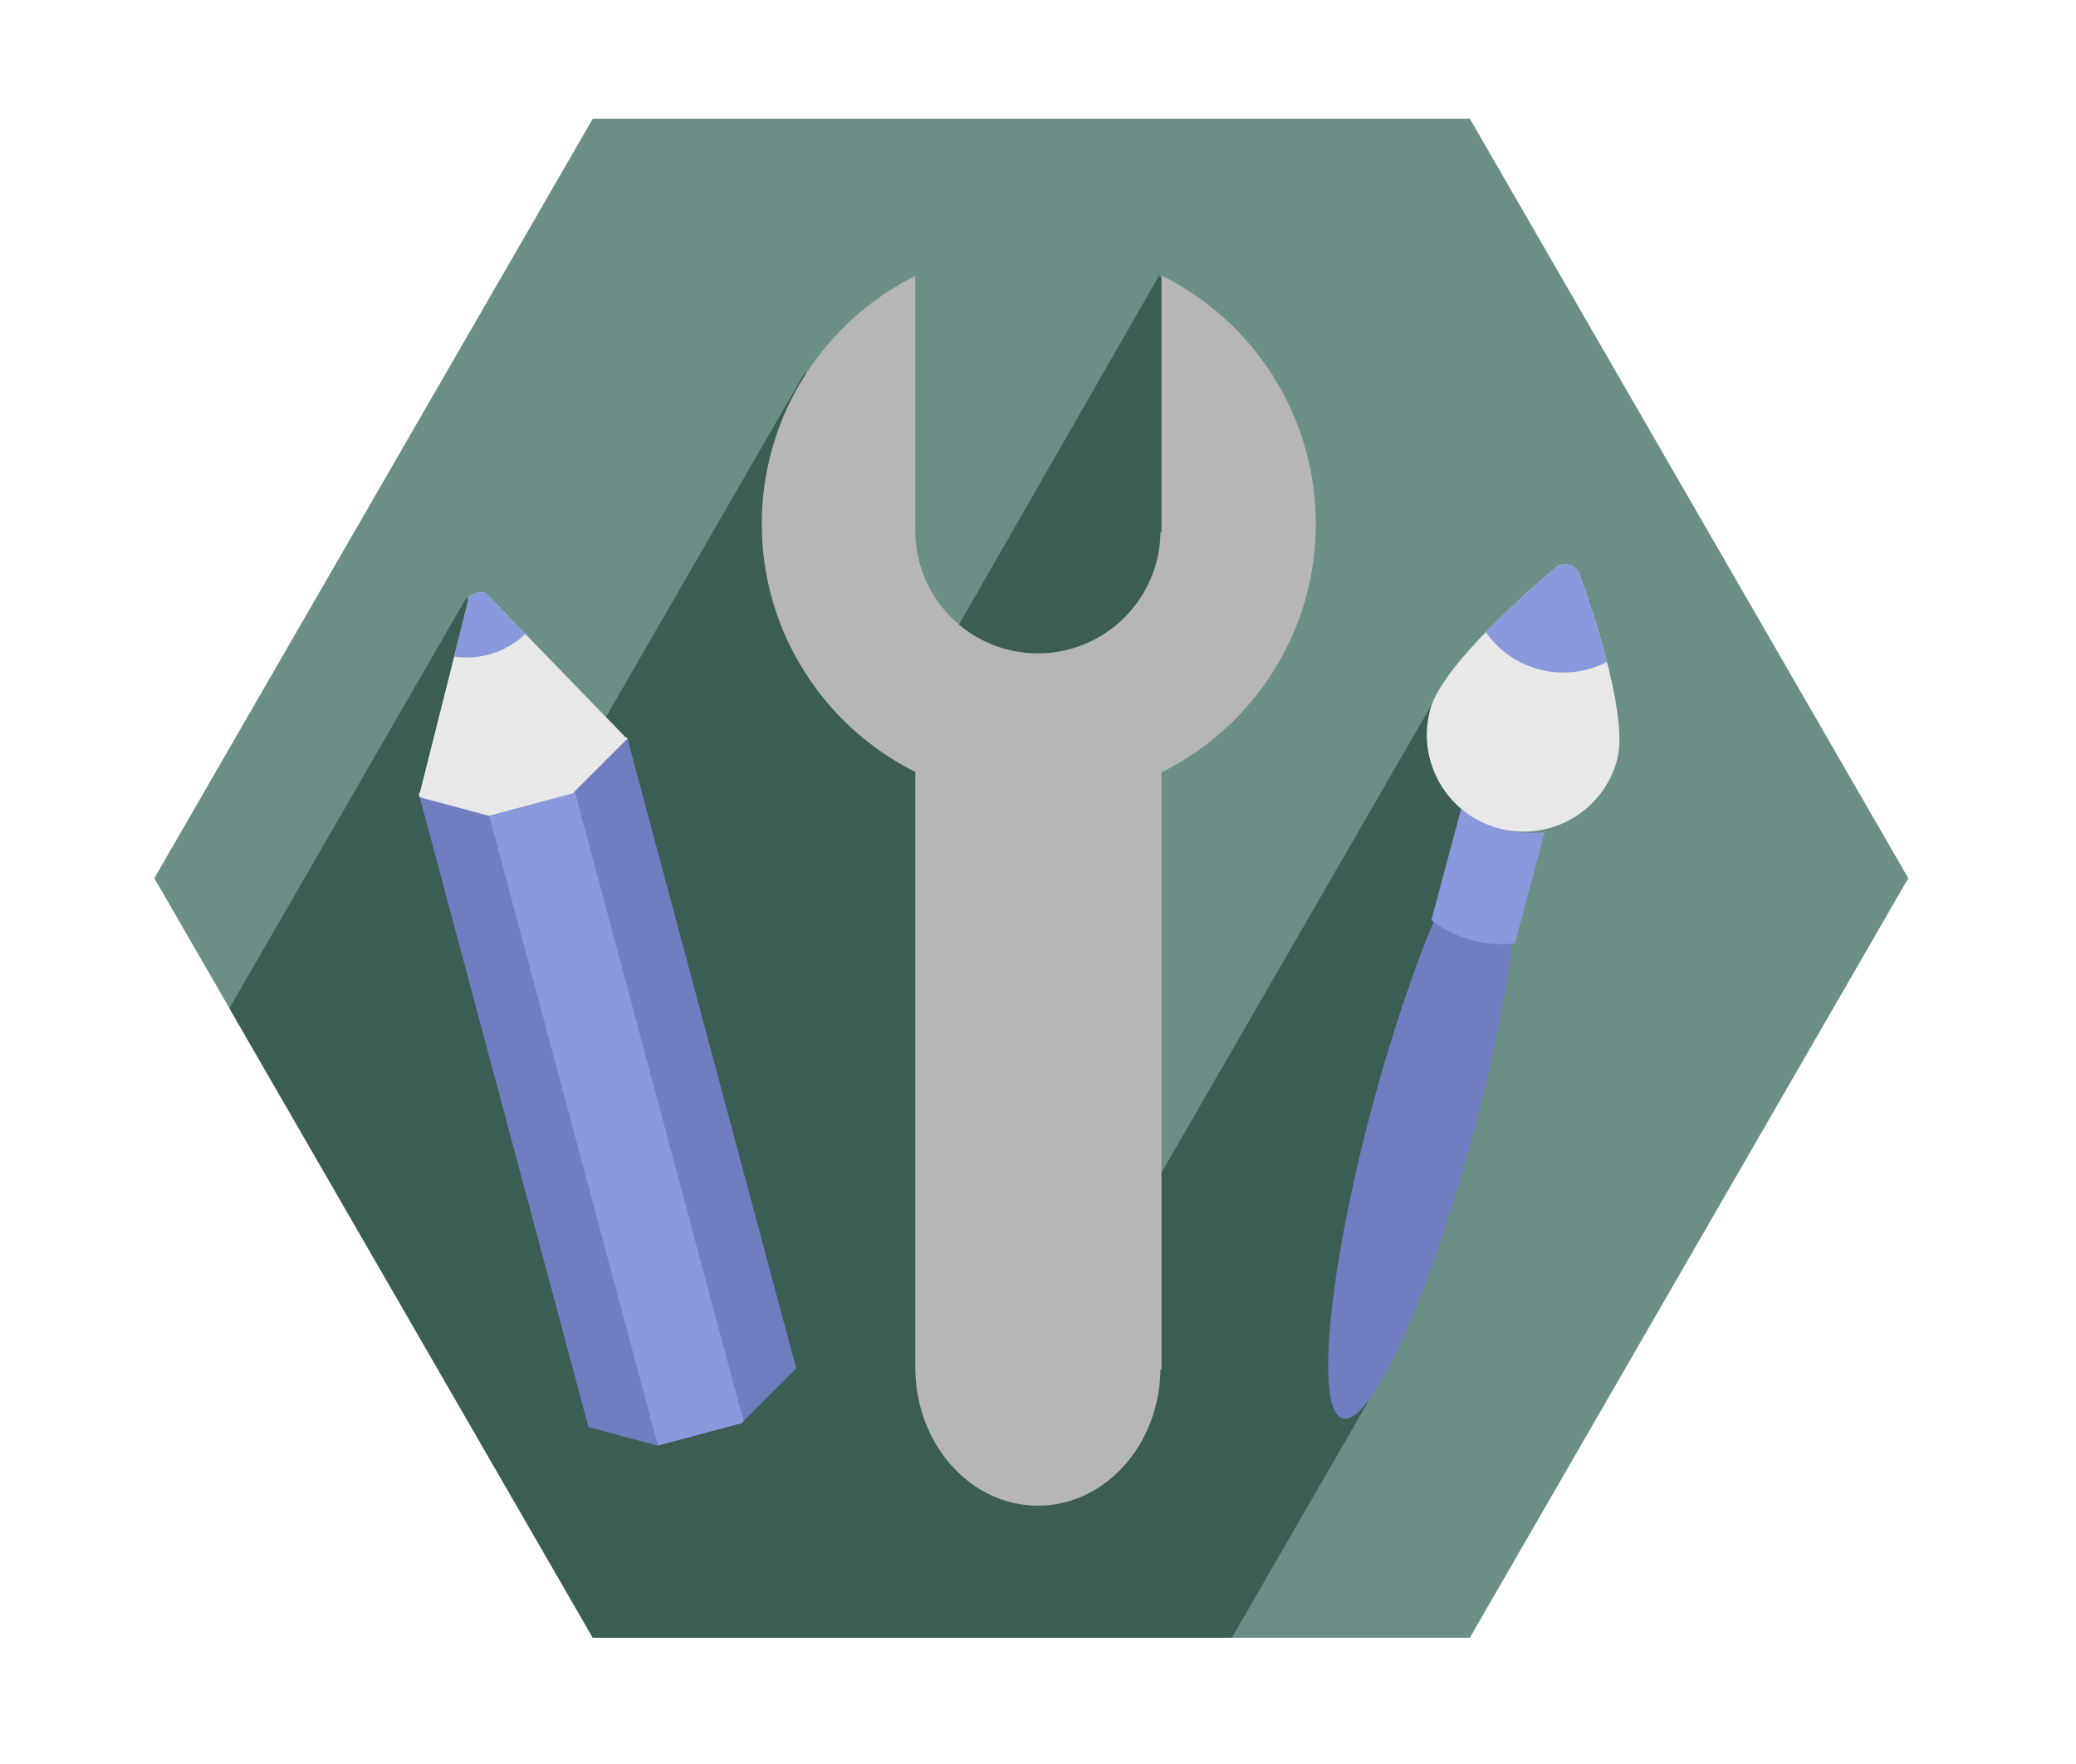
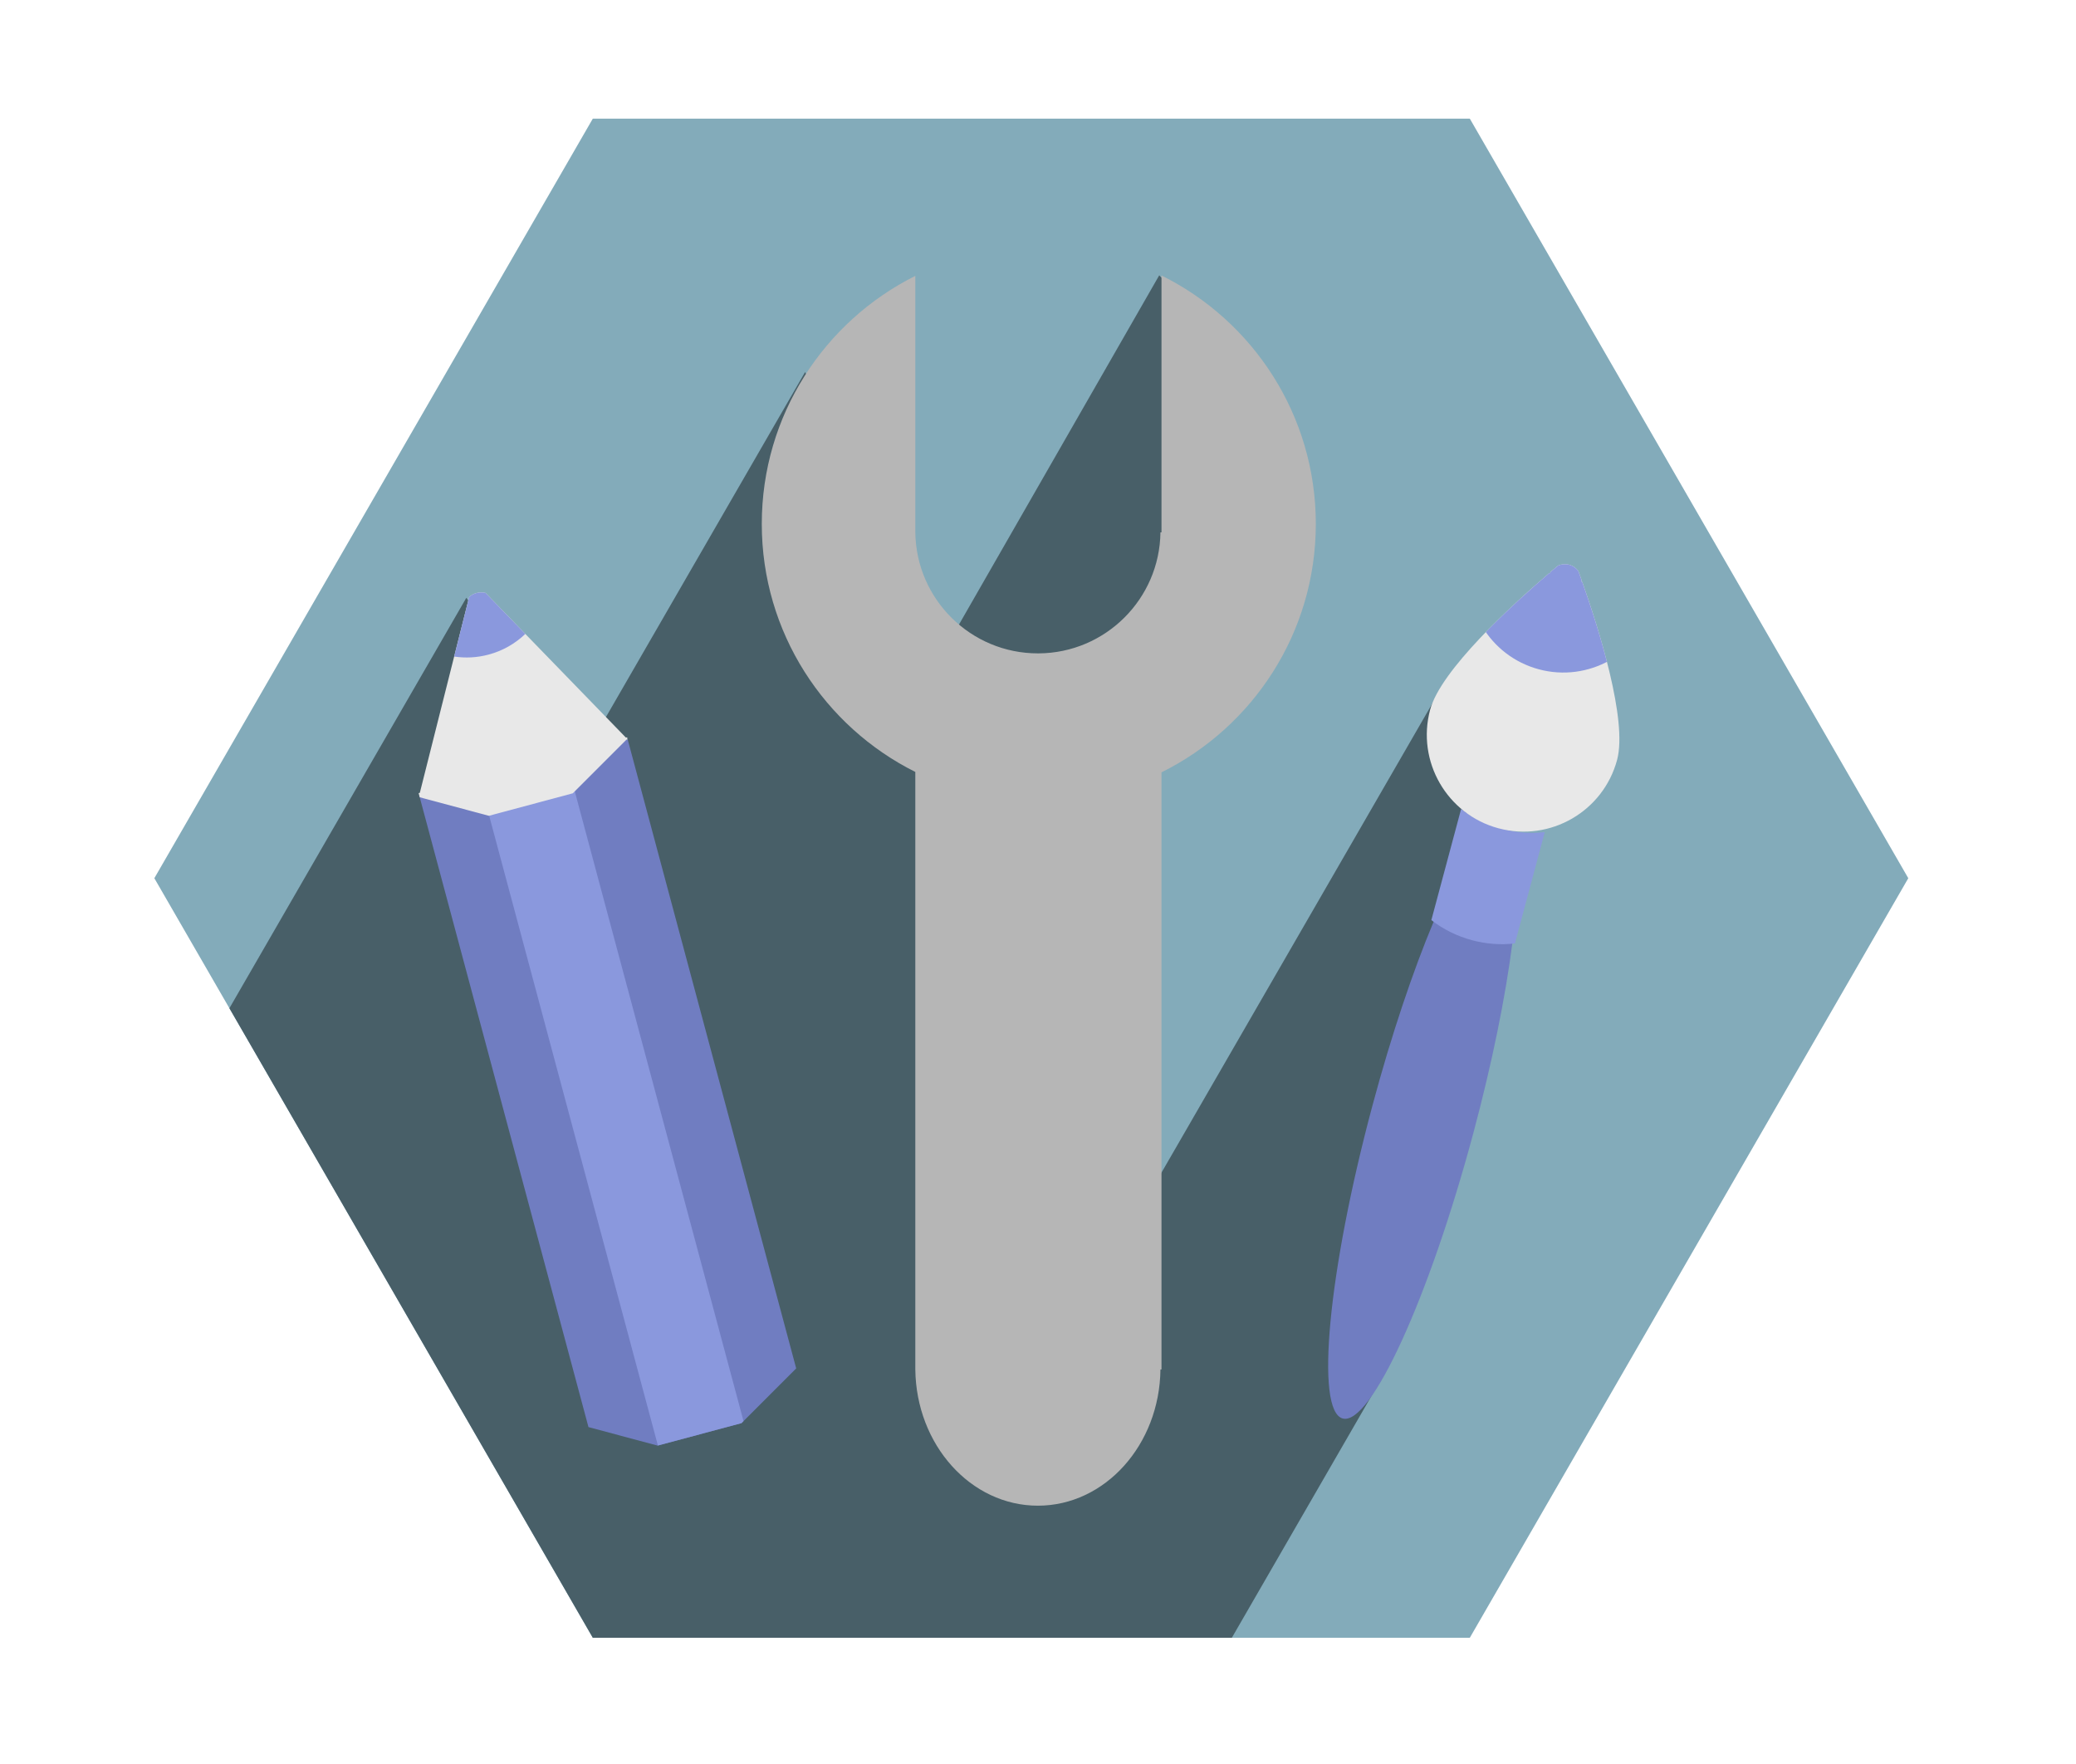
<svg xmlns="http://www.w3.org/2000/svg" width="100%" height="100%" viewBox="0 0 545 463" version="1.1" xml:space="preserve" style="fill-rule:evenodd;clip-rule:evenodd;stroke-linejoin:round;stroke-miterlimit:1.414;">
-   <path id="SkillsIconBackground" d="M40.518,230.521l115.113,-199.382l230.227,0l115.113,199.382l-115.113,199.382l-230.227,0l-115.113,-199.382Z" style="fill:#6b8f86;" />
-   <path id="SkillsShadow" d="M60.223,264.652l62.208,-107.747l28.535,45.357l60.388,-104.595l37.699,70.98l55.271,-96.379l29.695,31.29l-36.936,63.976l-7.262,166.422l87.421,-151.418l12.235,27.43l-26.418,151.219l-39.674,68.716l-167.754,0l-95.408,-165.251Z" style="fill:#3c5d54;" />
+   <path id="Background" d="M40.518,230.521l115.113,-199.382l230.227,0l115.113,199.382l-115.113,199.382l-230.227,0l-115.113,-199.382Z" style="fill:#83abba;" />
+   <path id="SkillsShadow" d="M60.223,264.652l62.208,-107.747l28.535,45.357l60.388,-104.595l37.699,70.98l55.271,-96.379l29.695,31.29l-36.936,63.976l-7.262,166.422l87.421,-151.418l12.235,27.43l-26.418,151.219l-39.674,68.716l-167.754,0l-95.408,-165.251Z" style="fill:#485f68;" />
  <path id="Pencil1" d="M154.487,374.596l-44.436,-165.838l54.73,-14.665l44.24,165.105l-14.355,14.355l-22.035,5.904l-18.144,-4.861Z" style="fill:#707dc1;" />
  <clipPath id="_clip1">
    <path d="M154.487,374.596l-44.436,-165.838l54.73,-14.665l44.24,165.105l-14.355,14.355l-22.035,5.904l-18.144,-4.861Z" />
  </clipPath>
  <g clip-path="url(#_clip1)">
    <path d="M148.418,198.477l-22.569,6.047l46.867,174.911l22.57,-6.048l-46.868,-174.91Z" style="fill:#8a98dd;" />
  </g>
  <path id="Pencil" d="M123.169,156.679c0.537,-0.469 1.186,-0.825 1.92,-1.021c0.801,-0.215 1.609,-0.214 2.364,-0.034l36.862,37.989l0.315,-0.085l0.094,0.352l-0.076,0.076l0.133,0.137l-0.369,0.098l-14.043,14.044l-22.034,5.904l-18.145,-4.862l-0.29,-1.084l0.314,-0.084l12.955,-51.43Z" style="fill:#e8e8e8;" />
  <clipPath id="_clip2">
    <path d="M123.169,156.679c0.537,-0.469 1.186,-0.825 1.92,-1.021c0.801,-0.215 1.609,-0.214 2.364,-0.034l36.862,37.989l0.315,-0.085l0.094,0.352l-0.076,0.076l0.133,0.137l-0.369,0.098l-14.043,14.044l-22.034,5.904l-18.145,-4.862l-0.29,-1.084l0.314,-0.084l12.955,-51.43Z" />
  </clipPath>
  <g clip-path="url(#_clip2)">
    <path d="M125.164,155.638c0.112,-0.028 0.224,-0.052 0.336,-0.072c0.151,-0.027 0.303,-0.046 0.453,-0.058c0.255,-0.021 0.507,-0.02 0.756,-0.001c0.074,0.006 0.148,0.013 0.222,0.023c0.15,0.018 0.3,0.044 0.447,0.077c0.025,0.006 0.05,0.011 0.075,0.017l10.454,10.774c-2.622,2.517 -5.889,4.422 -9.632,5.425c-3.044,0.816 -6.112,0.957 -9.05,0.515l0.016,-0.062l3.928,-15.597l0.004,-0.003l0.047,-0.041l0.027,-0.022c0.025,-0.021 0.051,-0.042 0.076,-0.063l0.053,-0.041c0.098,-0.077 0.199,-0.15 0.304,-0.219c0.234,-0.154 0.483,-0.289 0.746,-0.403l0.064,-0.027c0.022,-0.009 0.043,-0.017 0.065,-0.026c0.086,-0.034 0.173,-0.066 0.262,-0.095l0.067,-0.022c0.033,-0.01 0.066,-0.02 0.099,-0.03c0.035,-0.01 0.07,-0.02 0.106,-0.029l0.075,-0.02Z" style="fill:#8a98dd;" />
  </g>
  <path id="Brush3" d="M391.052,216.518c1.041,0.408 2.116,0.762 3.222,1.058c0.927,0.249 1.854,0.451 2.78,0.608c3.686,9.69 -0.295,42.03 -10.254,79.195c-11.611,43.333 -26.979,76.922 -34.297,74.961c-7.318,-1.961 -3.833,-38.733 7.778,-82.067c9.981,-37.248 22.738,-67.296 30.771,-73.755Z" style="fill:#707dc1;" />
  <path id="Brush2" d="M375.764,241.519l7.806,-29.133l0.218,0.059c3.025,2.303 6.56,4.077 10.487,5.129c3.794,1.017 7.607,1.267 11.263,0.848l-7.83,29.223c-3.656,0.419 -7.469,0.169 -11.263,-0.848c-4.012,-1.075 -7.613,-2.902 -10.681,-5.278Z" style="fill:#8a98dd;" />
  <path id="Brush" d="M409.025,148.468c0.886,-0.395 1.907,-0.501 2.917,-0.231c1.019,0.273 1.857,0.885 2.427,1.682c0.25,0.687 0.522,1.441 0.81,2.254c0.012,0.169 0.014,0.339 0.005,0.511l0.195,0.052c4.291,12.163 11.942,36.298 9.149,46.722c-3.63,13.546 -17.574,21.597 -31.12,17.968c-13.547,-3.63 -21.597,-17.575 -17.968,-31.121c2.793,-10.424 21.487,-27.5 31.285,-35.888l0.185,0.05c0.074,-0.144 0.156,-0.283 0.244,-0.416c0.672,-0.574 1.299,-1.103 1.871,-1.583Z" style="fill:#e8e8e8;" />
  <clipPath id="_clip3">
    <path d="M409.025,148.468c0.886,-0.395 1.907,-0.501 2.917,-0.231c1.019,0.273 1.857,0.885 2.427,1.682c0.25,0.687 0.522,1.441 0.81,2.254c0.012,0.169 0.014,0.339 0.005,0.511l0.195,0.052c4.291,12.163 11.942,36.298 9.149,46.722c-3.63,13.546 -17.574,21.597 -31.12,17.968c-13.547,-3.63 -21.597,-17.575 -17.968,-31.121c2.793,-10.424 21.487,-27.5 31.285,-35.888l0.185,0.05c0.074,-0.144 0.156,-0.283 0.244,-0.416c0.672,-0.574 1.299,-1.103 1.871,-1.583Z" />
  </clipPath>
  <g clip-path="url(#_clip3)">
    <path d="M406.91,150.467c0.074,-0.145 0.156,-0.283 0.244,-0.416c0.672,-0.574 1.299,-1.103 1.871,-1.583c0.886,-0.395 1.907,-0.501 2.917,-0.231c1.019,0.273 1.857,0.885 2.427,1.682c0.25,0.687 0.522,1.441 0.81,2.254c0.012,0.169 0.014,0.339 0.005,0.511l0.195,0.052c1.858,5.266 4.346,12.776 6.343,20.446l0.772,0.207c-5.441,3.033 -12.021,4.036 -18.507,2.298c-6.486,-1.738 -11.683,-5.896 -14.879,-11.244l1.901,0.51c5.564,-5.644 11.474,-10.904 15.716,-14.536l0.185,0.05Z" style="fill:#8a98dd;" />
  </g>
  <path id="wrench" d="M240.291,139.734l0.002,0c0.219,17.573 14.553,31.771 32.177,31.771l0.206,0c17.529,-0.111 31.752,-14.267 31.97,-31.771l0.274,0l0,-67.422c23.998,11.887 40.514,36.635 40.514,65.21c0,28.575 -16.516,53.322 -40.514,65.209l0,156.73l-0.274,0c-0.219,19.783 -14.553,35.766 -32.176,35.766c-17.624,0 -31.958,-15.984 -32.177,-35.766l-0.002,0l0,-110.401l0,-46.433c-23.885,-11.927 -40.305,-36.614 -40.305,-65.105c0,-28.492 16.42,-53.179 40.305,-65.106l0,67.318Z" style="fill:#b6b6b6;" />
</svg>
